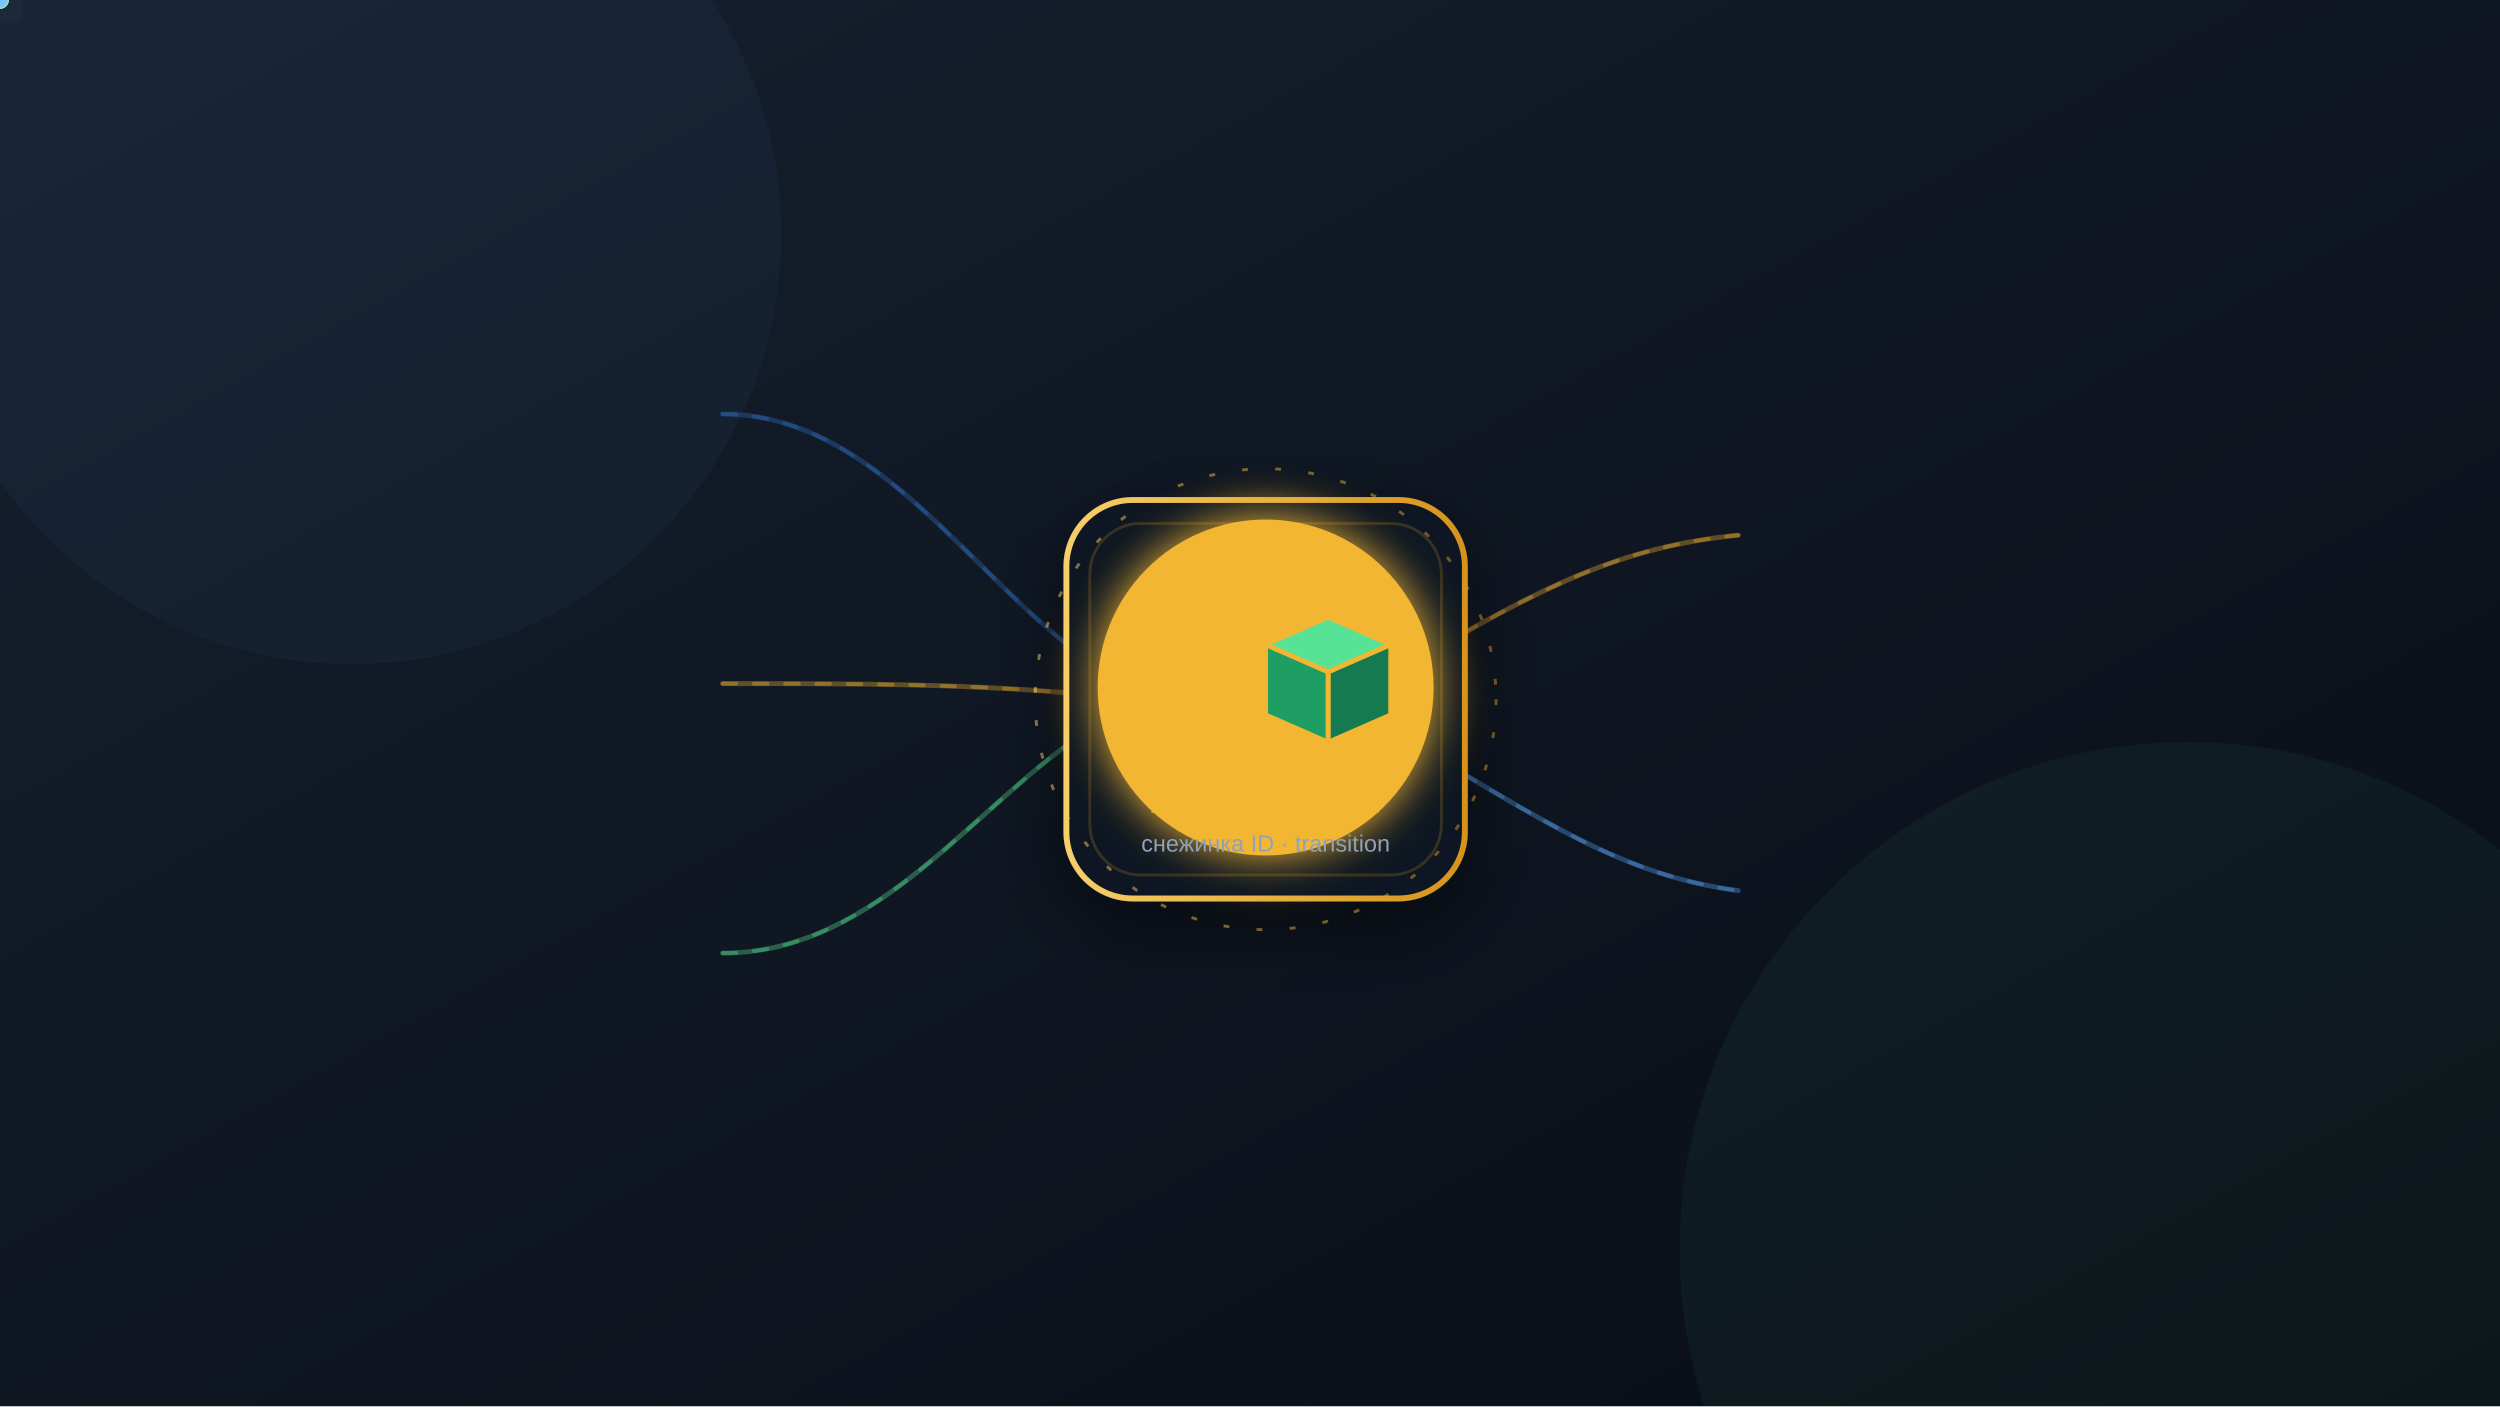
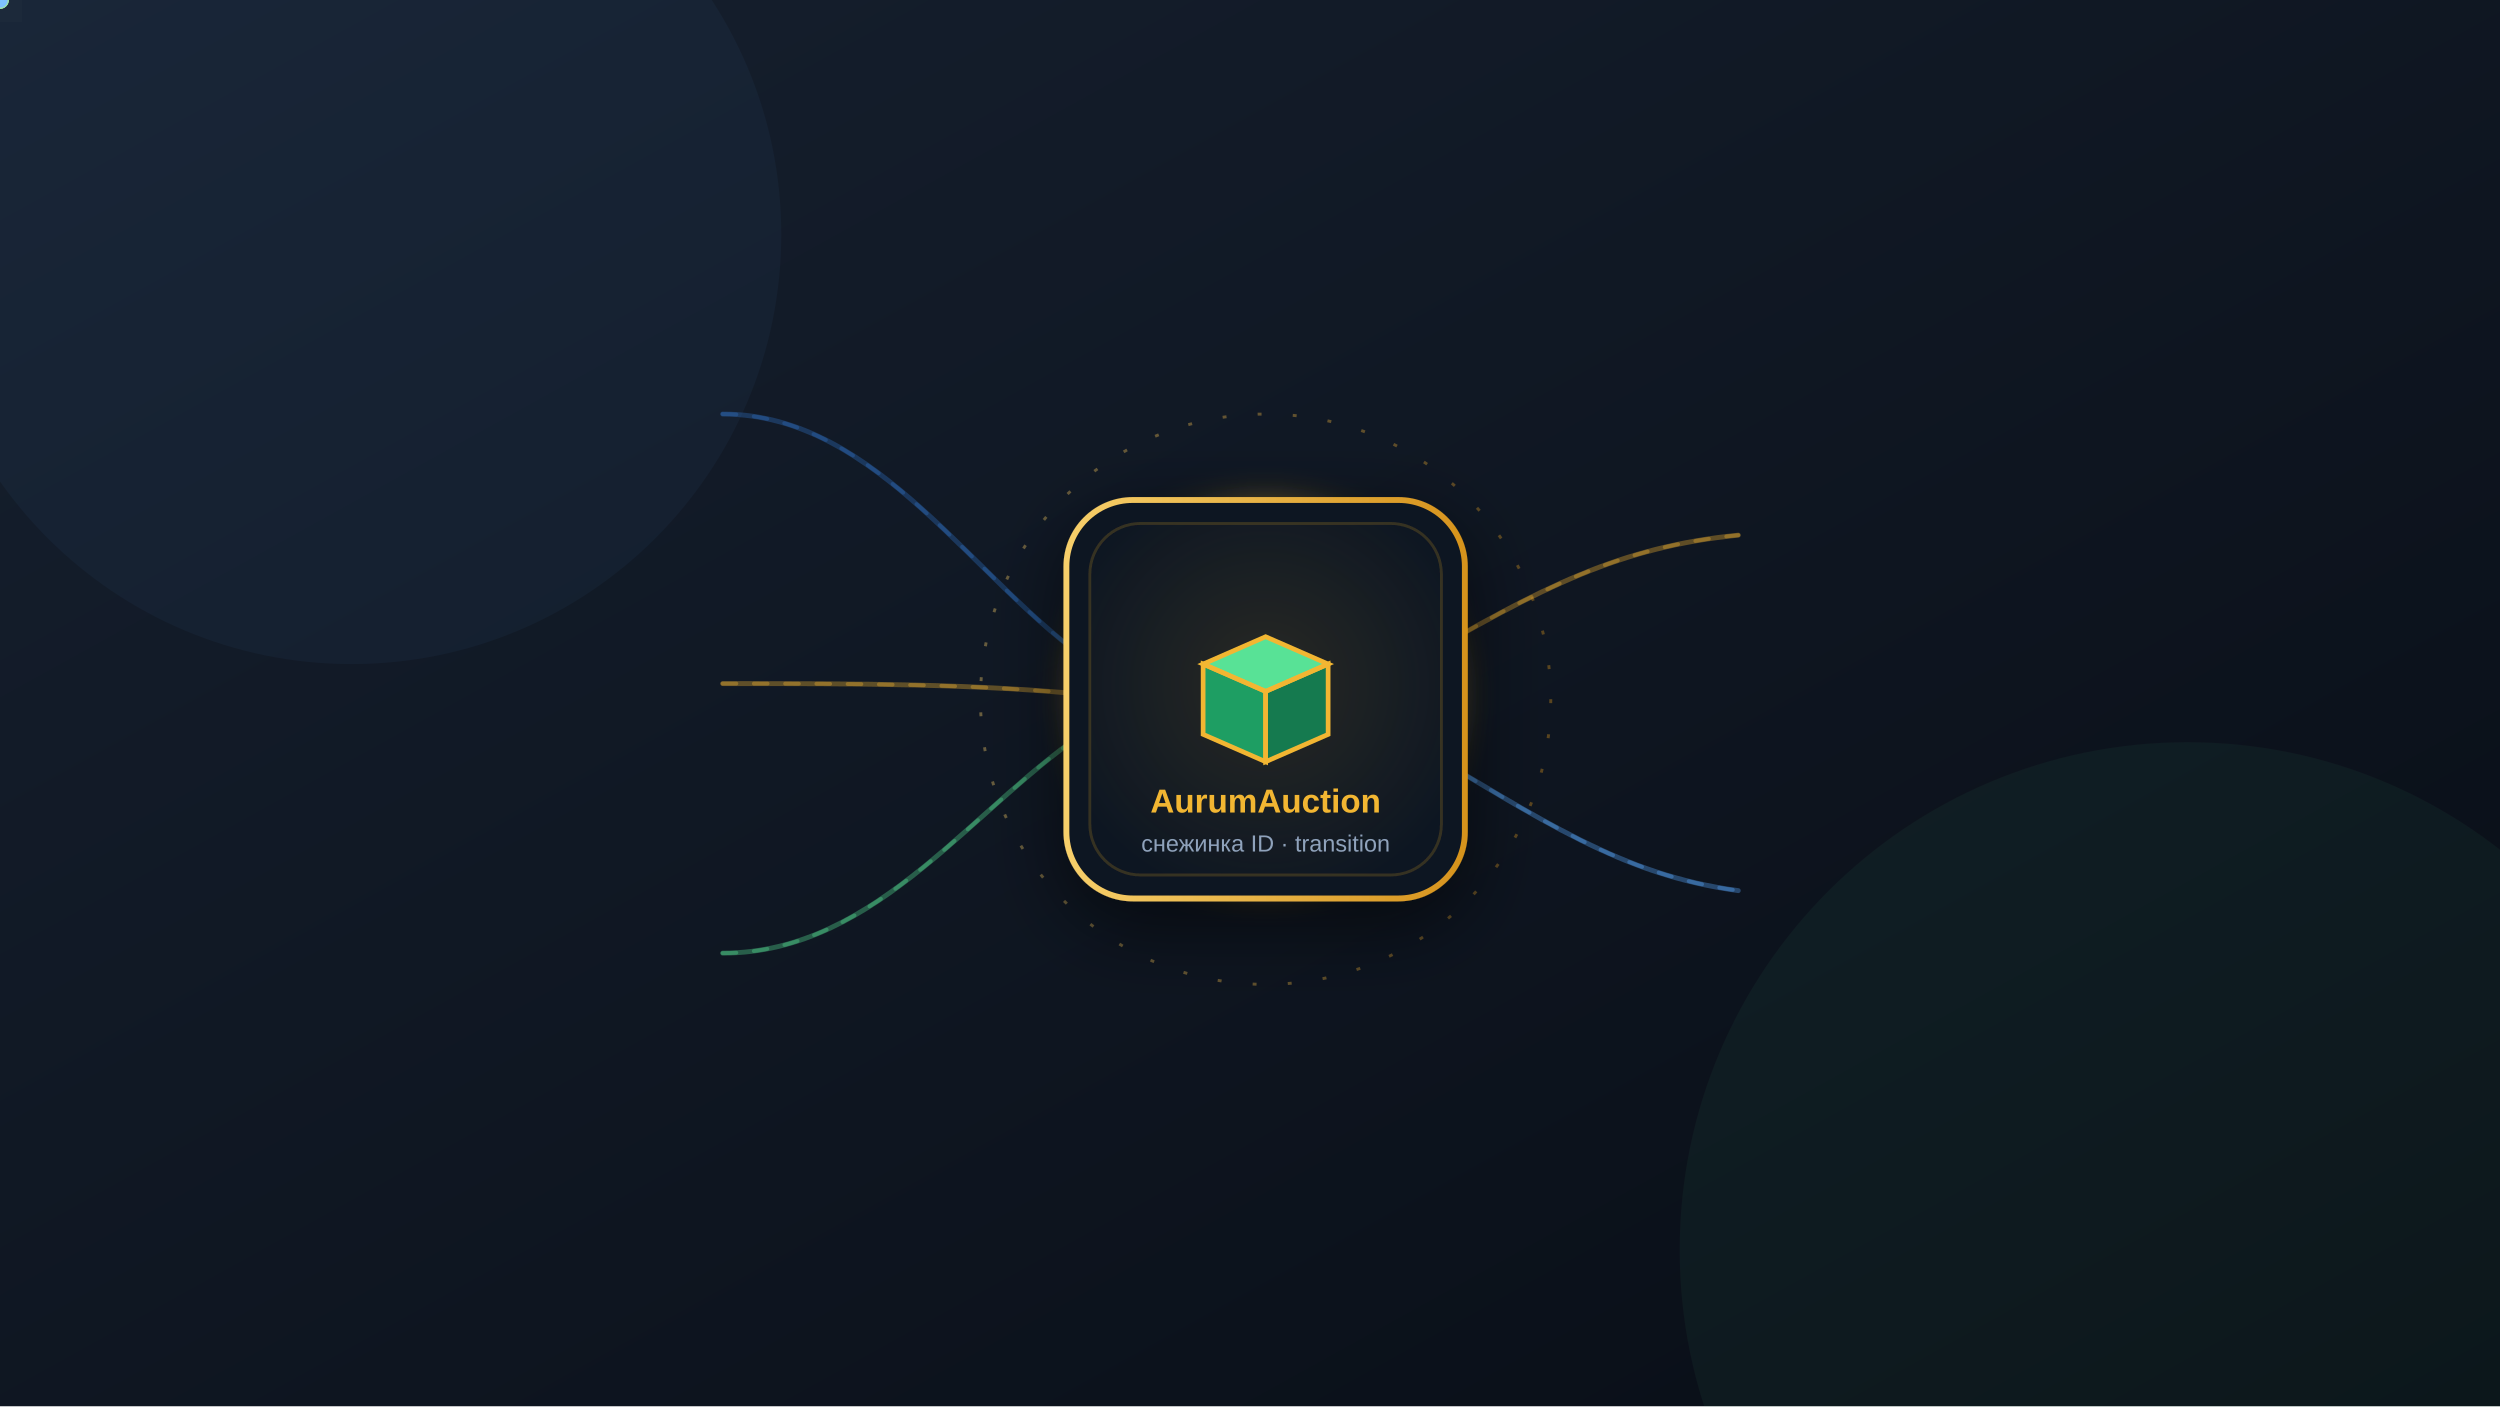
<svg xmlns="http://www.w3.org/2000/svg" viewBox="0 0 1280 720" width="1280" height="720" role="img" aria-labelledby="t">
  <defs>
    <linearGradient id="bg" x1="0" y1="0" x2="1" y2="1">
      <stop offset="0" stop-color="#16202f" />
      <stop offset="1" stop-color="#080d15" />
    </linearGradient>
    <linearGradient id="gold" x1="0" y1="0" x2="1" y2="0">
      <stop offset="0" stop-color="#f7cf6a" />
      <stop offset="1" stop-color="#d6931d" />
    </linearGradient>
    <linearGradient id="card" x1="0" y1="0" x2="0" y2="1">
      <stop offset="0" stop-color="#182334" />
      <stop offset="1" stop-color="#111a27" />
    </linearGradient>
    <filter id="glow" x="-70%" y="-70%" width="240%" height="240%">
      <feGaussianBlur stdDeviation="11" result="b" />
      <feMerge>
        <feMergeNode in="b" />
        <feMergeNode in="SourceGraphic" />
      </feMerge>
    </filter>
+     <radialGradient id="hubGlow" cx="50%" cy="46%" r="62%">
+       <stop offset="0" stop-color="#f2b632" stop-opacity=".12" />
+       <stop offset="1" stop-color="#f2b632" stop-opacity="0" />
+     </radialGradient>
    <filter id="shadow" x="-50%" y="-50%" width="200%" height="200%">
      <feDropShadow dx="0" dy="12" stdDeviation="20" flood-color="#000" flood-opacity=".55" />
    </filter>
    <marker id="arrow" viewBox="0 0 10 10" refX="6" refY="5" markerWidth="6" markerHeight="6" orient="auto-start-reverse">
      <path d="M0 0 L10 5 L0 10 Z" fill="#3c5a7f" />
    </marker>
  </defs>
  <style>
    .dash { stroke-dasharray: 7 9; animation: dash 1.4s linear infinite; }
    @keyframes dash { to { stroke-dashoffset: -32; } }
    .pkt { animation: pkt 3.4s ease-in-out infinite; }
    @keyframes pkt { 0%,100% { opacity: .15; } 45%,60% { opacity: 1; } }
    .rise { opacity: 0; animation: rise .7s cubic-bezier(.2,.8,.25,1) both; }
    @keyframes rise { from { opacity: 0; transform: translateY(18px); } to { opacity: 1; transform: translateY(0); } }
    .halo { animation: halo 4s ease-in-out infinite; transform-box: fill-box; transform-origin: center; }
    @keyframes halo { 0%,100% { opacity: .10; transform: scale(.94); } 50% { opacity: .26; transform: scale(1.06); } }
    .spin { animation: spin 14s linear infinite; transform-box: fill-box; transform-origin: center; }
    @keyframes spin { to { transform: rotate(360deg); } }
    .dot { animation: dot 2.4s ease-in-out infinite; }
    @keyframes dot { 0%,100% { opacity: .3; } 50% { opacity: 1; } }
    @media (prefers-reduced-motion: reduce) { * { animation: none !important; } }
  </style>
  <rect width="1280" height="720" fill="url(#bg)" />
  <circle cx="180" cy="120" r="220" fill="#5aa9ff" opacity=".045" />
  <circle cx="1120" cy="640" r="260" fill="#58e296" opacity=".05" />
  <g class="rise">
    <text x="70" y="74" font-family="Segoe UI, Arial" font-size="34" font-weight="700" fill="#e8eef8">Один аукцион <tspan fill="#f2b632">на всю сеть</tspan>
    </text>
    <text x="70" y="106" font-family="Segoe UI, Arial" font-size="16" fill="#8fa2bb">Общая база лотов, атомарные сделки и синхронизация между серверами</text>
  </g>
  <g fill="none" stroke-width="2.5" stroke-linecap="round">
    <path id="c1" d="M370 212 C450 212 500 300 560 340" stroke="#2f6fc4" stroke-opacity=".35" />
    <path id="c2" d="M370 350 C440 350 500 350 560 356" stroke="#f2b632" stroke-opacity=".35" />
    <path id="c3" d="M370 488 C450 488 500 410 560 372" stroke="#58e296" stroke-opacity=".35" />
    <path id="c4" d="M722 340 C790 300 830 280 890 274" stroke="#f2b632" stroke-opacity=".35" />
    <path id="c5" d="M722 380 C790 420 830 448 890 456" stroke="#5aa9ff" stroke-opacity=".35" />
    <use class="dash" href="#c1" stroke="#5aa9ff" stroke-width="2" />
    <use class="dash" href="#c2" stroke="#f2b632" stroke-width="2" />
    <use class="dash" href="#c3" stroke="#58e296" stroke-width="2" />
    <use class="dash" href="#c4" stroke="#f2b632" stroke-width="2" style="animation-direction:reverse" />
    <use class="dash" href="#c5" stroke="#5aa9ff" stroke-width="2" style="animation-direction:reverse" />
  </g>
  <g>
    <circle r="4.5" fill="#7ec2ff" filter="url(#glow)">
      <animateMotion dur="2.8s" repeatCount="indefinite">
        <mpath href="#c1" />
      </animateMotion>
    </circle>
    <circle r="4.5" fill="#f7cf6a" filter="url(#glow)">
      <animateMotion dur="2.4s" repeatCount="indefinite" begin="0.9s">
        <mpath href="#c2" />
      </animateMotion>
    </circle>
    <circle r="4.5" fill="#7cf0b0" filter="url(#glow)">
      <animateMotion dur="3.1s" repeatCount="indefinite" begin="1.6s">
        <mpath href="#c3" />
      </animateMotion>
    </circle>
    <circle r="4" fill="#f7cf6a" filter="url(#glow)">
      <animateMotion dur="2.6s" repeatCount="indefinite" begin="0.4s">
        <mpath href="#c4" />
      </animateMotion>
    </circle>
    <circle r="4" fill="#7ec2ff" filter="url(#glow)">
      <animateMotion dur="2.9s" repeatCount="indefinite" begin="1.2s">
        <mpath href="#c5" />
      </animateMotion>
    </circle>
  </g>
  <g font-family="Segoe UI, Arial">
    <g class="rise" style="animation-delay:.12s">
      <rect x="70" y="152" width="300" height="118" rx="16" fill="url(#card)" stroke="#2b3d55" stroke-width="1.5" />
      <rect x="90" y="174" width="46" height="46" rx="10" fill="#0f1824" stroke="#2f6fc4" />
      <path d="M104 206 h18 M104 198 h18 M104 190 h18" stroke="#7ec2ff" stroke-width="2.5" stroke-linecap="round" />
      <text x="152" y="192" font-size="17" font-weight="700" fill="#e8eef8">Paper / Purpur</text>
      <text x="152" y="214" font-size="13" fill="#8fa2bb">1.16.5 – 26.x · Java 8+</text>
      <g class="dot">
        <circle cx="348" cy="172" r="5" fill="#58e296" />
      </g>
    </g>
    <g class="rise" style="animation-delay:.26s">
      <rect x="70" y="290" width="300" height="118" rx="16" fill="url(#card)" stroke="#2b3d55" stroke-width="1.5" />
      <rect x="90" y="312" width="46" height="46" rx="10" fill="#0f1824" stroke="#f2b632" />
      <path d="M104 344 h18 M104 336 h18 M104 328 h18" stroke="#f2b632" stroke-width="2.5" stroke-linecap="round" />
      <text x="152" y="330" font-size="17" font-weight="700" fill="#e8eef8">Folia</text>
      <text x="152" y="352" font-size="13" fill="#8fa2bb">region-планировщик · 1.19.4+</text>
      <g class="dot">
        <circle cx="348" cy="310" r="5" fill="#58e296" />
      </g>
    </g>
    <g class="rise" style="animation-delay:.40s">
      <rect x="70" y="428" width="300" height="118" rx="16" fill="url(#card)" stroke="#2b3d55" stroke-width="1.5" />
      <rect x="90" y="450" width="46" height="46" rx="10" fill="#0f1824" stroke="#58e296" />
      <path d="M102 472 h22 v16 h-22 z M106 468 h14" stroke="#7cf0b0" stroke-width="2.5" fill="none" stroke-linejoin="round" />
      <text x="152" y="468" font-size="17" font-weight="700" fill="#e8eef8">Geyser / Bedrock</text>
      <text x="152" y="490" font-size="13" fill="#8fa2bb">компактные подсказки в лоре</text>
      <g class="dot">
        <circle cx="348" cy="448" r="5" fill="#58e296" />
      </g>
    </g>
  </g>
  <circle class="halo" cx="648" cy="356" r="92" fill="#f2b632" filter="url(#glow)" />
+   <circle class="spin" cx="648" cy="358" r="146" fill="none" stroke="url(#gold)" stroke-width="1.5" stroke-dasharray="2 16" opacity=".38" />
  <g filter="url(#shadow)">
    <rect x="546" y="256" width="204" height="204" rx="34" fill="#0d1521" stroke="url(#gold)" stroke-width="3" />
    <rect x="558" y="268" width="180" height="180" rx="26" fill="none" stroke="#f2b632" stroke-opacity=".18" stroke-width="1.5" />
  </g>
-   <circle class="halo" cx="648" cy="352" r="86" fill="#f2b632" filter="url(#glow)" />
-   <g transform="translate(616 286)">
+   <rect x="558" y="268" width="180" height="180" rx="26" fill="url(#hubGlow)" />
+   <g transform="translate(584 296)">
    <path d="M32 44 L64 30 L96 44 L64 58 Z" fill="#58e296" />
    <path d="M32 44 L64 58 L64 94 L32 80 Z" fill="#1e9e63" />
    <path d="M96 44 L64 58 L64 94 L96 80 Z" fill="#157a4f" />
    <path d="M32 44 L64 30 L96 44 L64 58 Z" fill="none" stroke="#f2b632" stroke-width="2.4" />
    <path d="M32 44 L64 58 L64 94 L32 80 Z" fill="none" stroke="#f2b632" stroke-width="2.4" />
    <path d="M96 44 L64 58 L64 94 L96 80 Z" fill="none" stroke="#f2b632" stroke-width="2.4" />
  </g>
  <text x="648" y="416" text-anchor="middle" font-family="Segoe UI, Arial" font-size="17" font-weight="700" fill="#f2b632">AurumAuction</text>
  <text x="648" y="436" text-anchor="middle" font-family="Segoe UI, Arial" font-size="12" fill="#8fa2bb">снежинка ID · transition</text>
  <g font-family="Segoe UI, Arial">
    <g class="rise" style="animation-delay:.34s">
      <rect x="890" y="196" width="320" height="140" rx="16" fill="url(#card)" stroke="#2b3d55" stroke-width="1.5" />
      <text x="914" y="228" font-size="15" font-weight="700" fill="#f2b632">Хранилище</text>
      <g font-size="13" fill="#8fa2bb">
        <text x="914" y="258">SQLite — «из коробки»</text>
        <text x="914" y="282">MySQL / MariaDB — сеть</text>
        <text x="914" y="306">миграция lots.yml → SQL</text>
      </g>
      <g class="dot">
        <circle cx="1182" cy="214" r="5" fill="#f2b632" />
      </g>
    </g>
    <g class="rise" style="animation-delay:.48s">
      <rect x="890" y="356" width="320" height="176" rx="16" fill="url(#card)" stroke="#2b3d55" stroke-width="1.5" />
      <text x="914" y="388" font-size="15" font-weight="700" fill="#7ec2ff">Данные игрока</text>
      <g font-size="13" fill="#8fa2bb">
        <text x="914" y="416">история покупок и продаж</text>
        <text x="914" y="440">топ продавцов</text>
        <text x="914" y="464">watchlist и уведомления</text>
        <text x="914" y="488">клеймы и выплаты</text>
        <text x="914" y="512" fill="#5f7188">локально на каждом сервере</text>
      </g>
    </g>
  </g>
  <g class="rise" style="animation-delay:.62s">
    <rect x="70" y="590" width="1140" height="76" rx="16" fill="#0c141e" stroke="#2b3d55" />
    <g font-family="Segoe UI, Arial" font-size="13" font-weight="600">
      <g transform="translate(94 612)">
        <circle cx="8" cy="8" r="8" fill="#58e296" fill-opacity=".16" />
        <path d="M4 8 L7 11 L12 5" stroke="#7cf0b0" stroke-width="2" fill="none" />
        <text x="26" y="13" fill="#c8d2e2">Атомарные сделки</text>
      </g>
      <g transform="translate(300 612)">
        <circle cx="8" cy="8" r="8" fill="#f2b632" fill-opacity=".16" />
        <circle cx="8" cy="8" r="3" fill="#f2b632" />
        <text x="26" y="13" fill="#c8d2e2">Эскроу ставок</text>
      </g>
      <g transform="translate(486 612)">
        <circle cx="8" cy="8" r="8" fill="#5aa9ff" fill-opacity=".16" />
        <path d="M4 9 h8 M8 5 v8" stroke="#7ec2ff" stroke-width="2" />
        <text x="26" y="13" fill="#c8d2e2">Клеймы офлайн</text>
      </g>
      <g transform="translate(680 612)">
        <circle cx="8" cy="8" r="8" fill="#58e296" fill-opacity=".16" />
        <rect x="4" y="4" width="8" height="8" rx="2" fill="#7cf0b0" />
        <text x="26" y="13" fill="#c8d2e2">Bedrock-режим</text>
      </g>
      <g transform="translate(872 612)">
        <circle cx="8" cy="8" r="8" fill="#f2b632" fill-opacity=".16" />
        <path d="M4 8 h8 M8 4 v8" stroke="#f2b632" stroke-width="2" />
        <text x="26" y="13" fill="#c8d2e2">Vault опционально</text>
      </g>
      <g transform="translate(1076 612)">
        <circle cx="8" cy="8" r="8" fill="#5aa9ff" fill-opacity=".16" />
        <path d="M4 6 h8 M4 10 h8" stroke="#7ec2ff" stroke-width="2" />
        <text x="26" y="13" fill="#c8d2e2">Folia-ready</text>
      </g>
    </g>
    <text x="94" y="648" font-family="Segoe UI, Arial" font-size="12" fill="#5f7188">Без обязательных зависимостей · один jar · конфиги на русском и английском</text>
  </g>
-   <circle class="spin" cx="648" cy="358" r="118" fill="none" stroke="url(#gold)" stroke-width="1.5" stroke-dasharray="3 14" opacity=".5" />
</svg>
